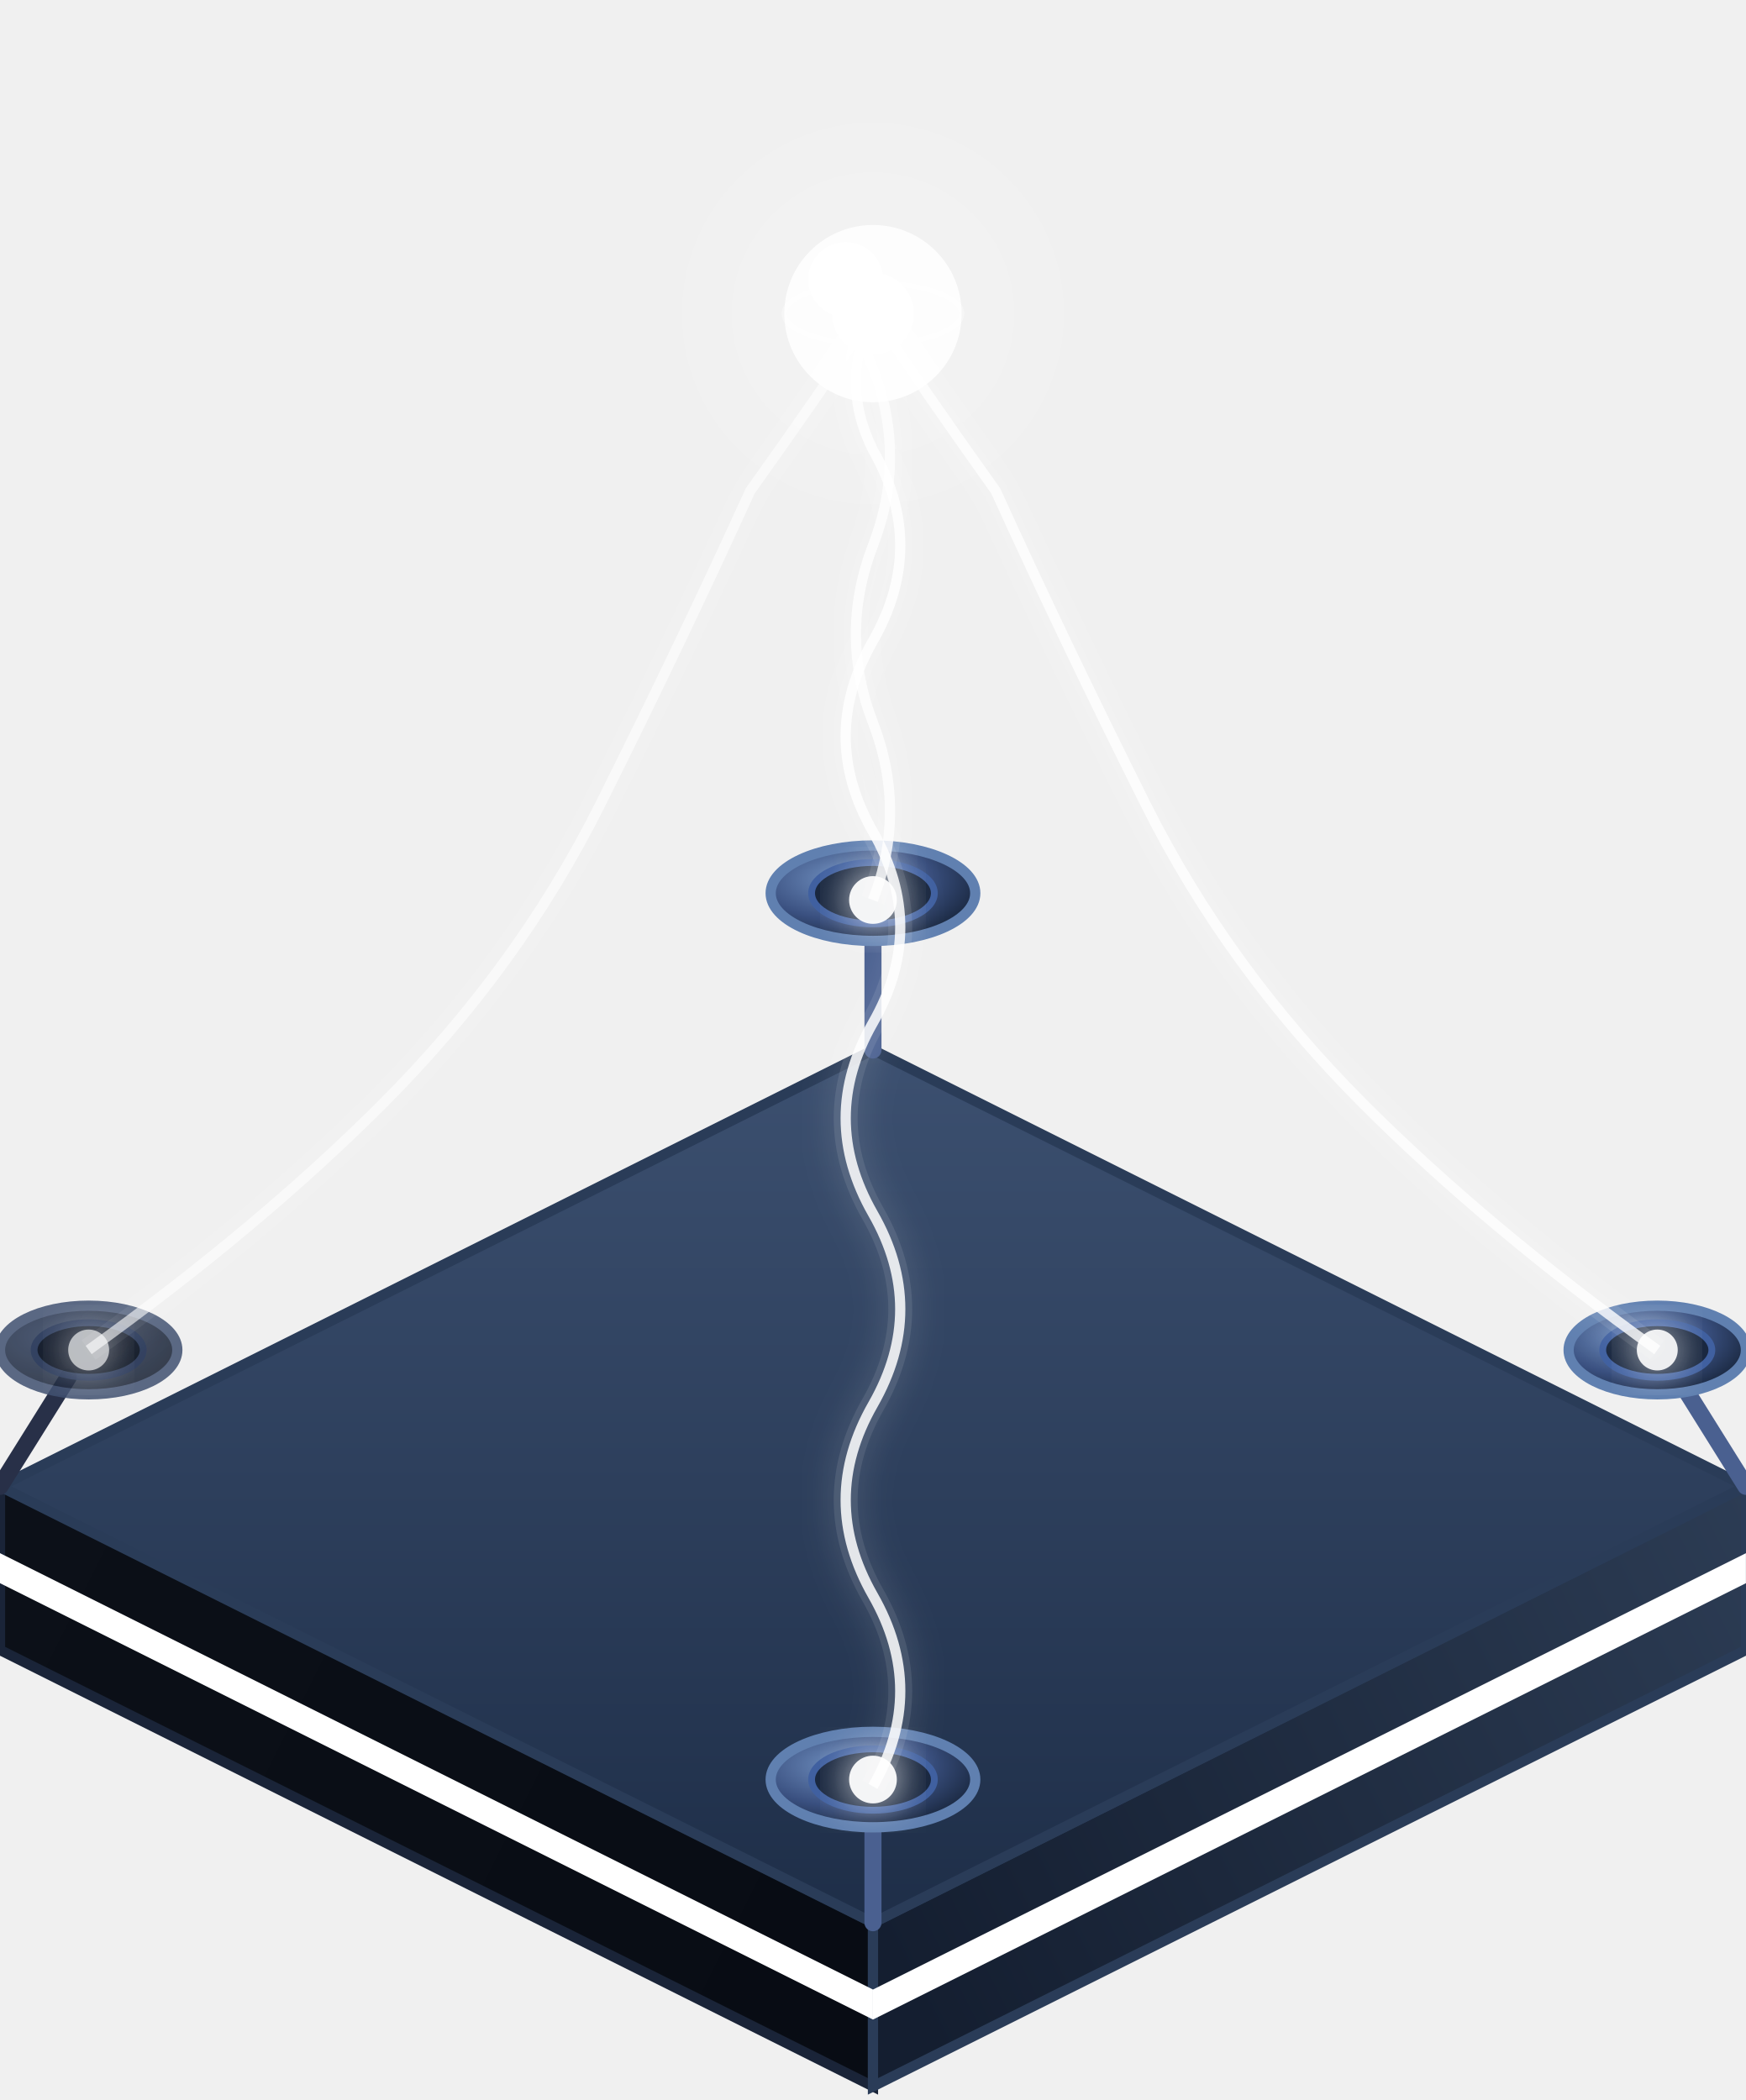
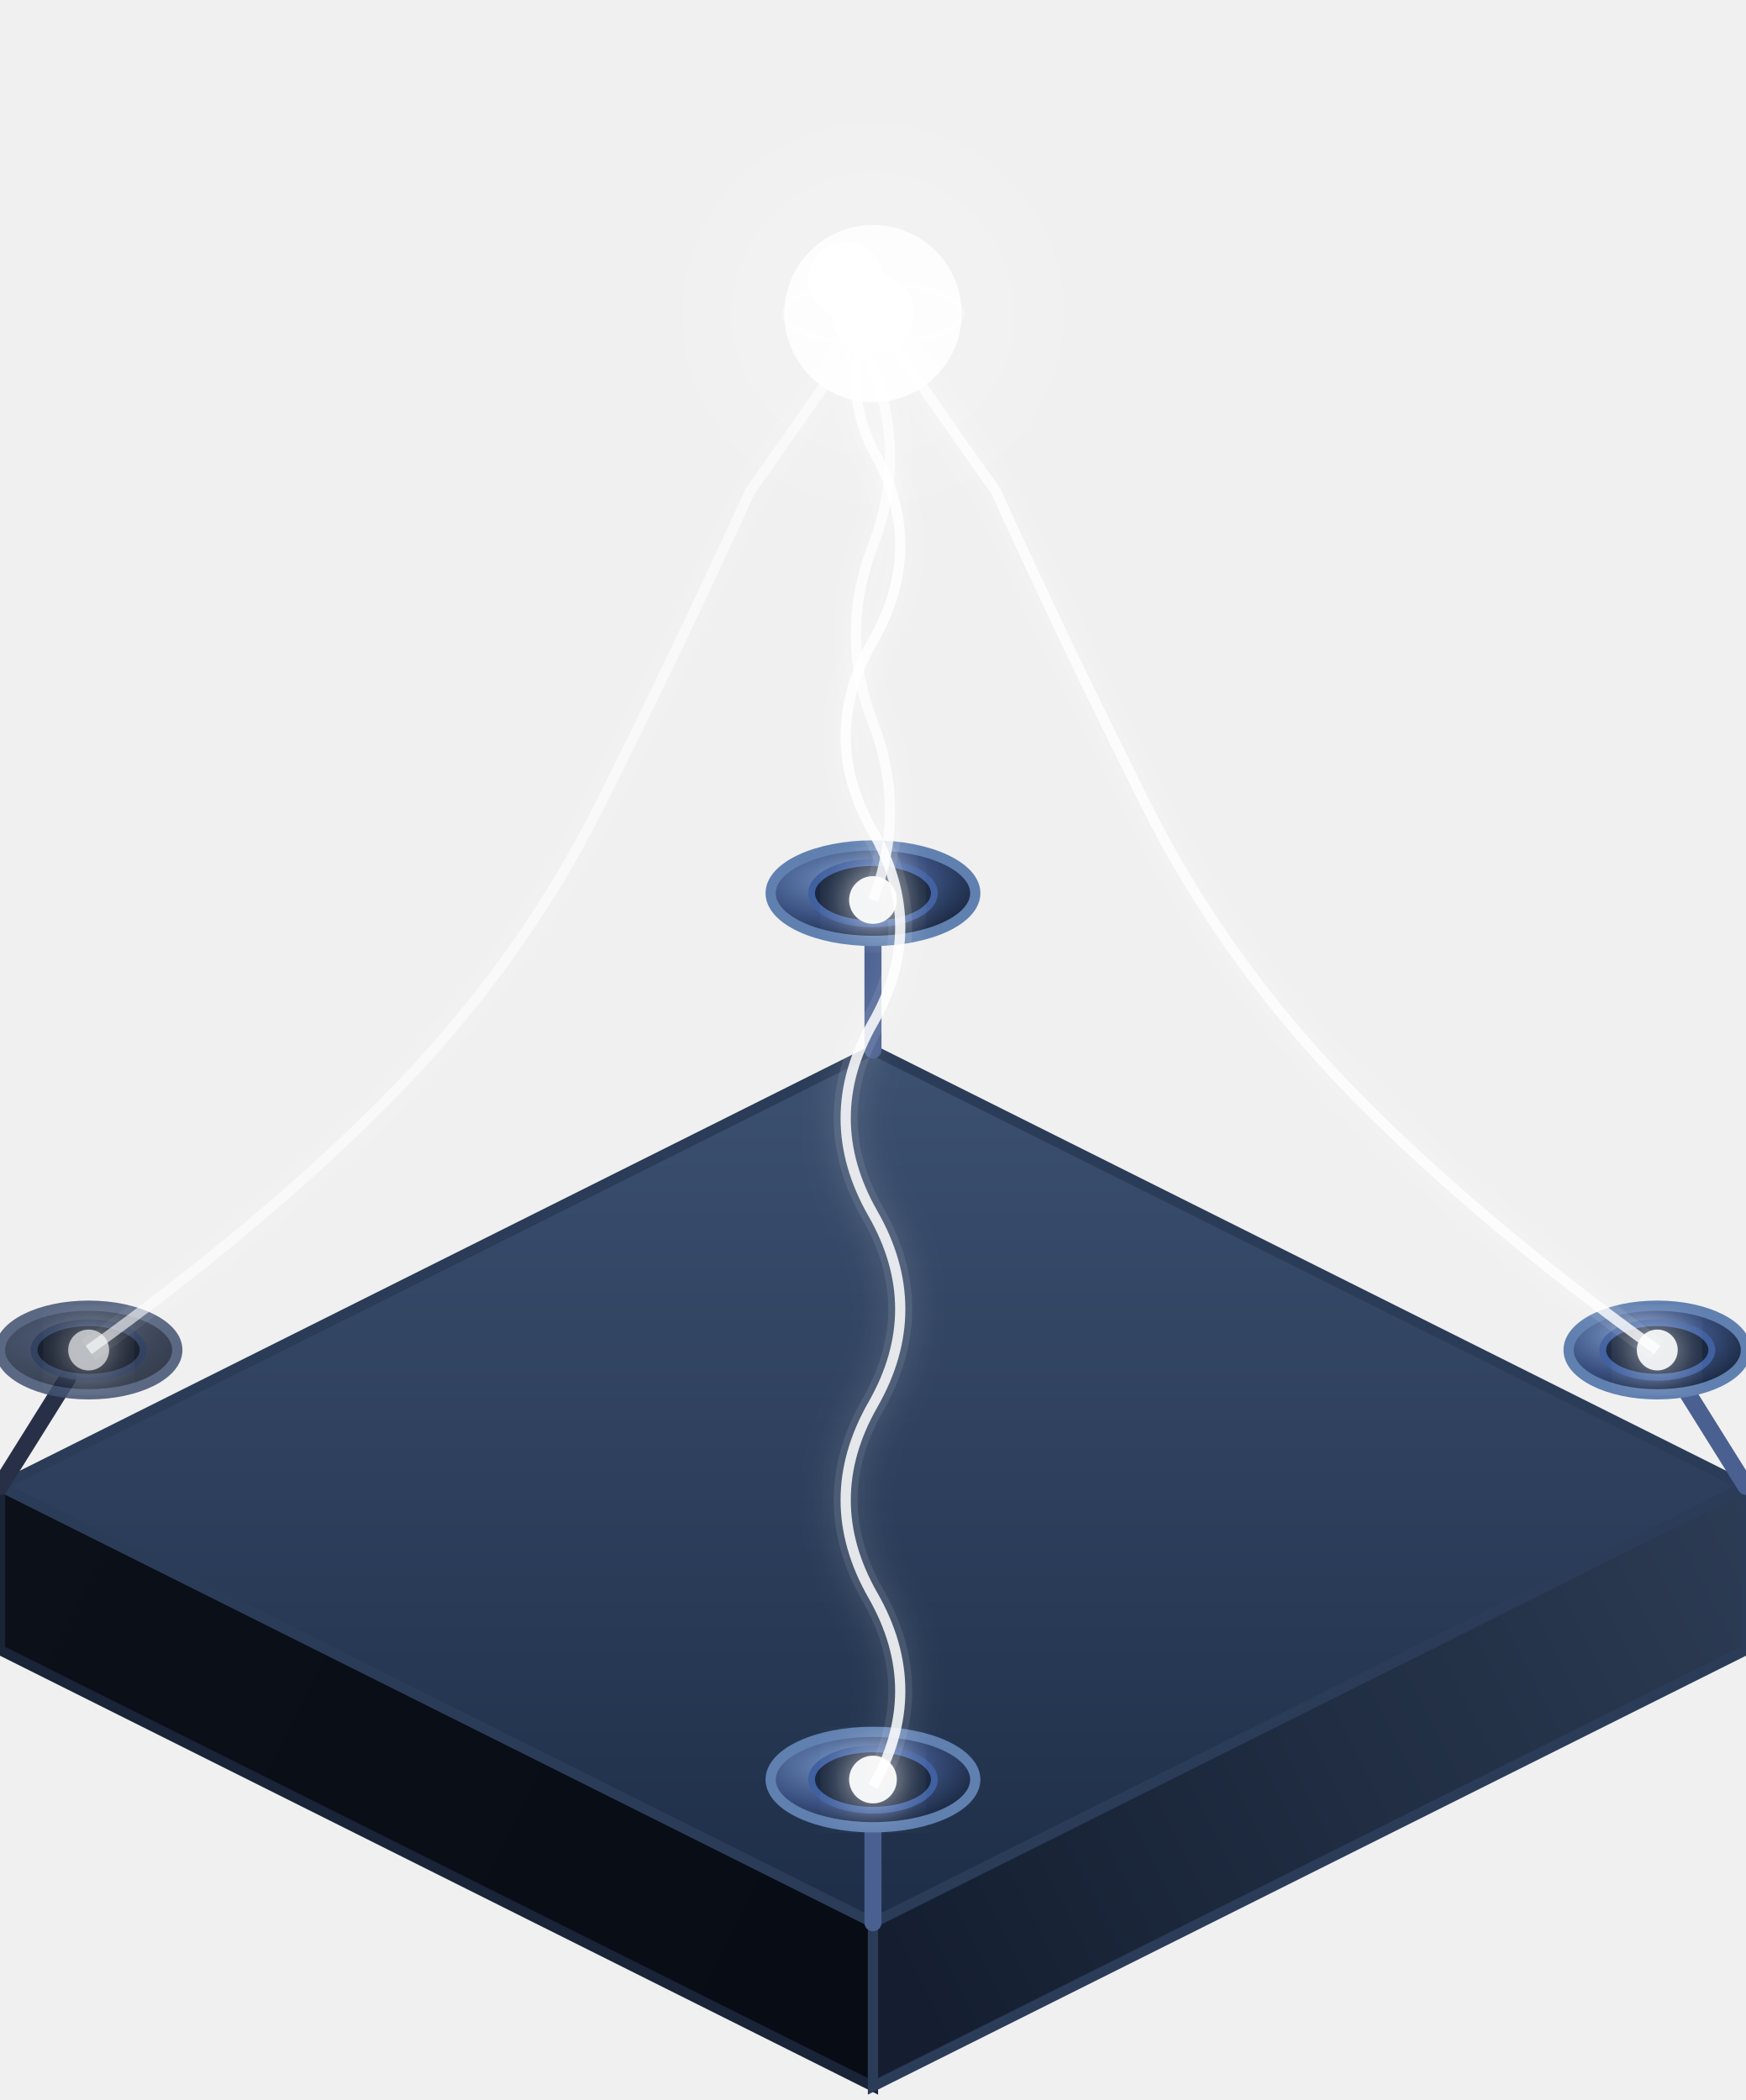
<svg xmlns="http://www.w3.org/2000/svg" viewBox="-128 -178 256 308" width="256" height="308">
  <defs>
    <linearGradient id="fR" gradientUnits="userSpaceOnUse" x1="128" y1="40" x2="0" y2="104">
      <stop offset="0%" stop-color="#2c3c54" />
      <stop offset="100%" stop-color="#141e30" />
    </linearGradient>
    <linearGradient id="fL" gradientUnits="userSpaceOnUse" x1="-128" y1="40" x2="0" y2="104">
      <stop offset="0%" stop-color="#0c1018" />
      <stop offset="100%" stop-color="#080c14" />
    </linearGradient>
    <linearGradient id="fT" gradientUnits="userSpaceOnUse" x1="0" y1="-24" x2="0" y2="104">
      <stop offset="0%" stop-color="#3c5070" />
      <stop offset="100%" stop-color="#1e2e48" />
    </linearGradient>
    <radialGradient id="dishFaceR" cx="35%" cy="35%" r="70%">
      <stop offset="0%" stop-color="#7090c0" />
      <stop offset="60%" stop-color="#3a5080" />
      <stop offset="100%" stop-color="#1a2840" />
    </radialGradient>
    <radialGradient id="dishFaceL" cx="35%" cy="35%" r="70%">
      <stop offset="0%" stop-color="#304060" />
      <stop offset="100%" stop-color="#141e30" />
    </radialGradient>
    <filter id="beamglow" x="-80%" y="-80%" width="260%" height="260%">
      <feGaussianBlur stdDeviation="2.5" result="b" />
      <feMerge>
        <feMergeNode in="b" />
        <feMergeNode in="SourceGraphic" />
      </feMerge>
    </filter>
    <filter id="glow" x="-60%" y="-60%" width="220%" height="220%">
      <feGaussianBlur stdDeviation="3" result="b" />
      <feMerge>
        <feMergeNode in="b" />
        <feMergeNode in="SourceGraphic" />
      </feMerge>
    </filter>
    <filter id="sphereglow" x="-100%" y="-100%" width="300%" height="300%">
      <feGaussianBlur stdDeviation="7" result="b" />
      <feMerge>
        <feMergeNode in="b" />
        <feMergeNode in="SourceGraphic" />
      </feMerge>
    </filter>
  </defs>
  <polygon points="-128,64 0,128 0,104 -128,40" fill="url(#fL)" stroke="#1a2438" stroke-width="1.5" />
  <polygon points="128,64 0,128 0,104 128,40" fill="url(#fR)" stroke="#2a3c58" stroke-width="1.5" />
  <polygon points="0,-24 128,40 0,104 -128,40" fill="url(#fT)" stroke="#2a3c58" stroke-width="1.5" />
-   <polygon points="128,49.8 0,113.8 0,118.2 128,54.2" fill="white" />
-   <polygon points="-128,49.8 0,113.8 0,118.2 -128,54.2" fill="white" />
  <line x1="0" y1="-24" x2="0" y2="-42" stroke="#4a6090" stroke-width="2.5" stroke-linecap="round" />
  <ellipse cx="0" cy="-47" rx="15" ry="7" fill="url(#dishFaceR)" stroke="#6080b0" stroke-width="1.5" />
  <ellipse cx="0" cy="-47" rx="9" ry="4.5" fill="#1a2840" stroke="#4060a0" stroke-width="1" />
  <circle cx="0" cy="-46" r="3.5" fill="white" opacity="0.95" filter="url(#glow)" />
  <line x1="128" y1="40" x2="118" y2="24" stroke="#4a6090" stroke-width="2.5" stroke-linecap="round" />
  <ellipse cx="115" cy="20" rx="13" ry="6.5" fill="url(#dishFaceR)" stroke="#6080b0" stroke-width="1.5" />
  <ellipse cx="115" cy="20" rx="8" ry="4" fill="#1a2840" stroke="#4060a0" stroke-width="1" />
  <circle cx="115" cy="20" r="3" fill="white" opacity="0.92" filter="url(#glow)" />
  <line x1="-128" y1="40" x2="-118" y2="24" stroke="#283048" stroke-width="2.5" stroke-linecap="round" />
  <ellipse cx="-115" cy="20" rx="13" ry="6.5" fill="url(#dishFaceL)" stroke="#405070" stroke-width="1.5" opacity="0.85" />
  <ellipse cx="-115" cy="20" rx="8" ry="4" fill="#101826" stroke="#304060" stroke-width="1" opacity="0.85" />
  <circle cx="-115" cy="20" r="3" fill="white" opacity="0.7" filter="url(#glow)" />
  <line x1="0" y1="104" x2="0" y2="88" stroke="#4a6090" stroke-width="2.5" stroke-linecap="round" />
  <ellipse cx="0" cy="83" rx="15" ry="7" fill="url(#dishFaceR)" stroke="#6080b0" stroke-width="1.5" />
  <ellipse cx="0" cy="83" rx="9" ry="4.5" fill="#1a2840" stroke="#4060a0" stroke-width="1" />
  <circle cx="0" cy="83" r="3.5" fill="white" opacity="0.95" filter="url(#glow)" />
  <path d="M 0,-46 Q 5,-59 0,-72 Q -5,-85 0,-98 Q 5,-111 0,-124 Q -2,-128 0,-132" stroke="white" stroke-width="3.5" fill="none" opacity="0.15" filter="url(#beamglow)" />
  <path d="M 0,-46 Q 5,-59 0,-72 Q -5,-85 0,-98 Q 5,-111 0,-124 Q -2,-128 0,-132" stroke="white" stroke-width="1.5" fill="none" opacity="0.80" />
  <path d="M 115,20 Q 90,2 72,-16 Q 52,-36 40,-60 Q 28,-84 18,-106 Q 8,-120 0,-132" stroke="white" stroke-width="3.5" fill="none" opacity="0.15" filter="url(#beamglow)" />
  <path d="M 115,20 Q 90,2 72,-16 Q 52,-36 40,-60 Q 28,-84 18,-106 Q 8,-120 0,-132" stroke="white" stroke-width="1.5" fill="none" opacity="0.80" />
  <path d="M -115,20 Q -90,2 -72,-16 Q -52,-36 -40,-60 Q -28,-84 -18,-106 Q -8,-120 0,-132" stroke="white" stroke-width="3.5" fill="none" opacity="0.10" filter="url(#beamglow)" />
  <path d="M -115,20 Q -90,2 -72,-16 Q -52,-36 -40,-60 Q -28,-84 -18,-106 Q -8,-120 0,-132" stroke="white" stroke-width="1.5" fill="none" opacity="0.60" />
  <path d="M 0,84 Q 8,70 0,56 Q -8,42 0,28 Q 8,14 0,0 Q -8,-14 0,-28 Q 8,-42 0,-56            Q -8,-70 0,-84 Q 8,-98 0,-112 Q -5,-122 0,-132" stroke="white" stroke-width="3.5" fill="none" opacity="0.15" filter="url(#beamglow)" />
  <path d="M 0,84 Q 8,70 0,56 Q -8,42 0,28 Q 8,14 0,0 Q -8,-14 0,-28 Q 8,-42 0,-56            Q -8,-70 0,-84 Q 8,-98 0,-112 Q -5,-122 0,-132" stroke="white" stroke-width="1.5" fill="none" opacity="0.85" />
  <circle cx="0" cy="-132" r="28" fill="white" opacity="0.05" filter="url(#sphereglow)" />
  <circle cx="0" cy="-132" r="20" fill="white" opacity="0.10" filter="url(#glow)" />
  <circle cx="0" cy="-132" r="13" fill="white" opacity="0.88" />
  <circle cx="-4" cy="-137" r="5.5" fill="white" opacity="0.95" />
  <circle cx="0" cy="-132" r="6" fill="white" />
  <ellipse cx="0" cy="-132" rx="13" ry="4.5" fill="none" stroke="white" stroke-width="0.8" opacity="0.30" />
</svg>
